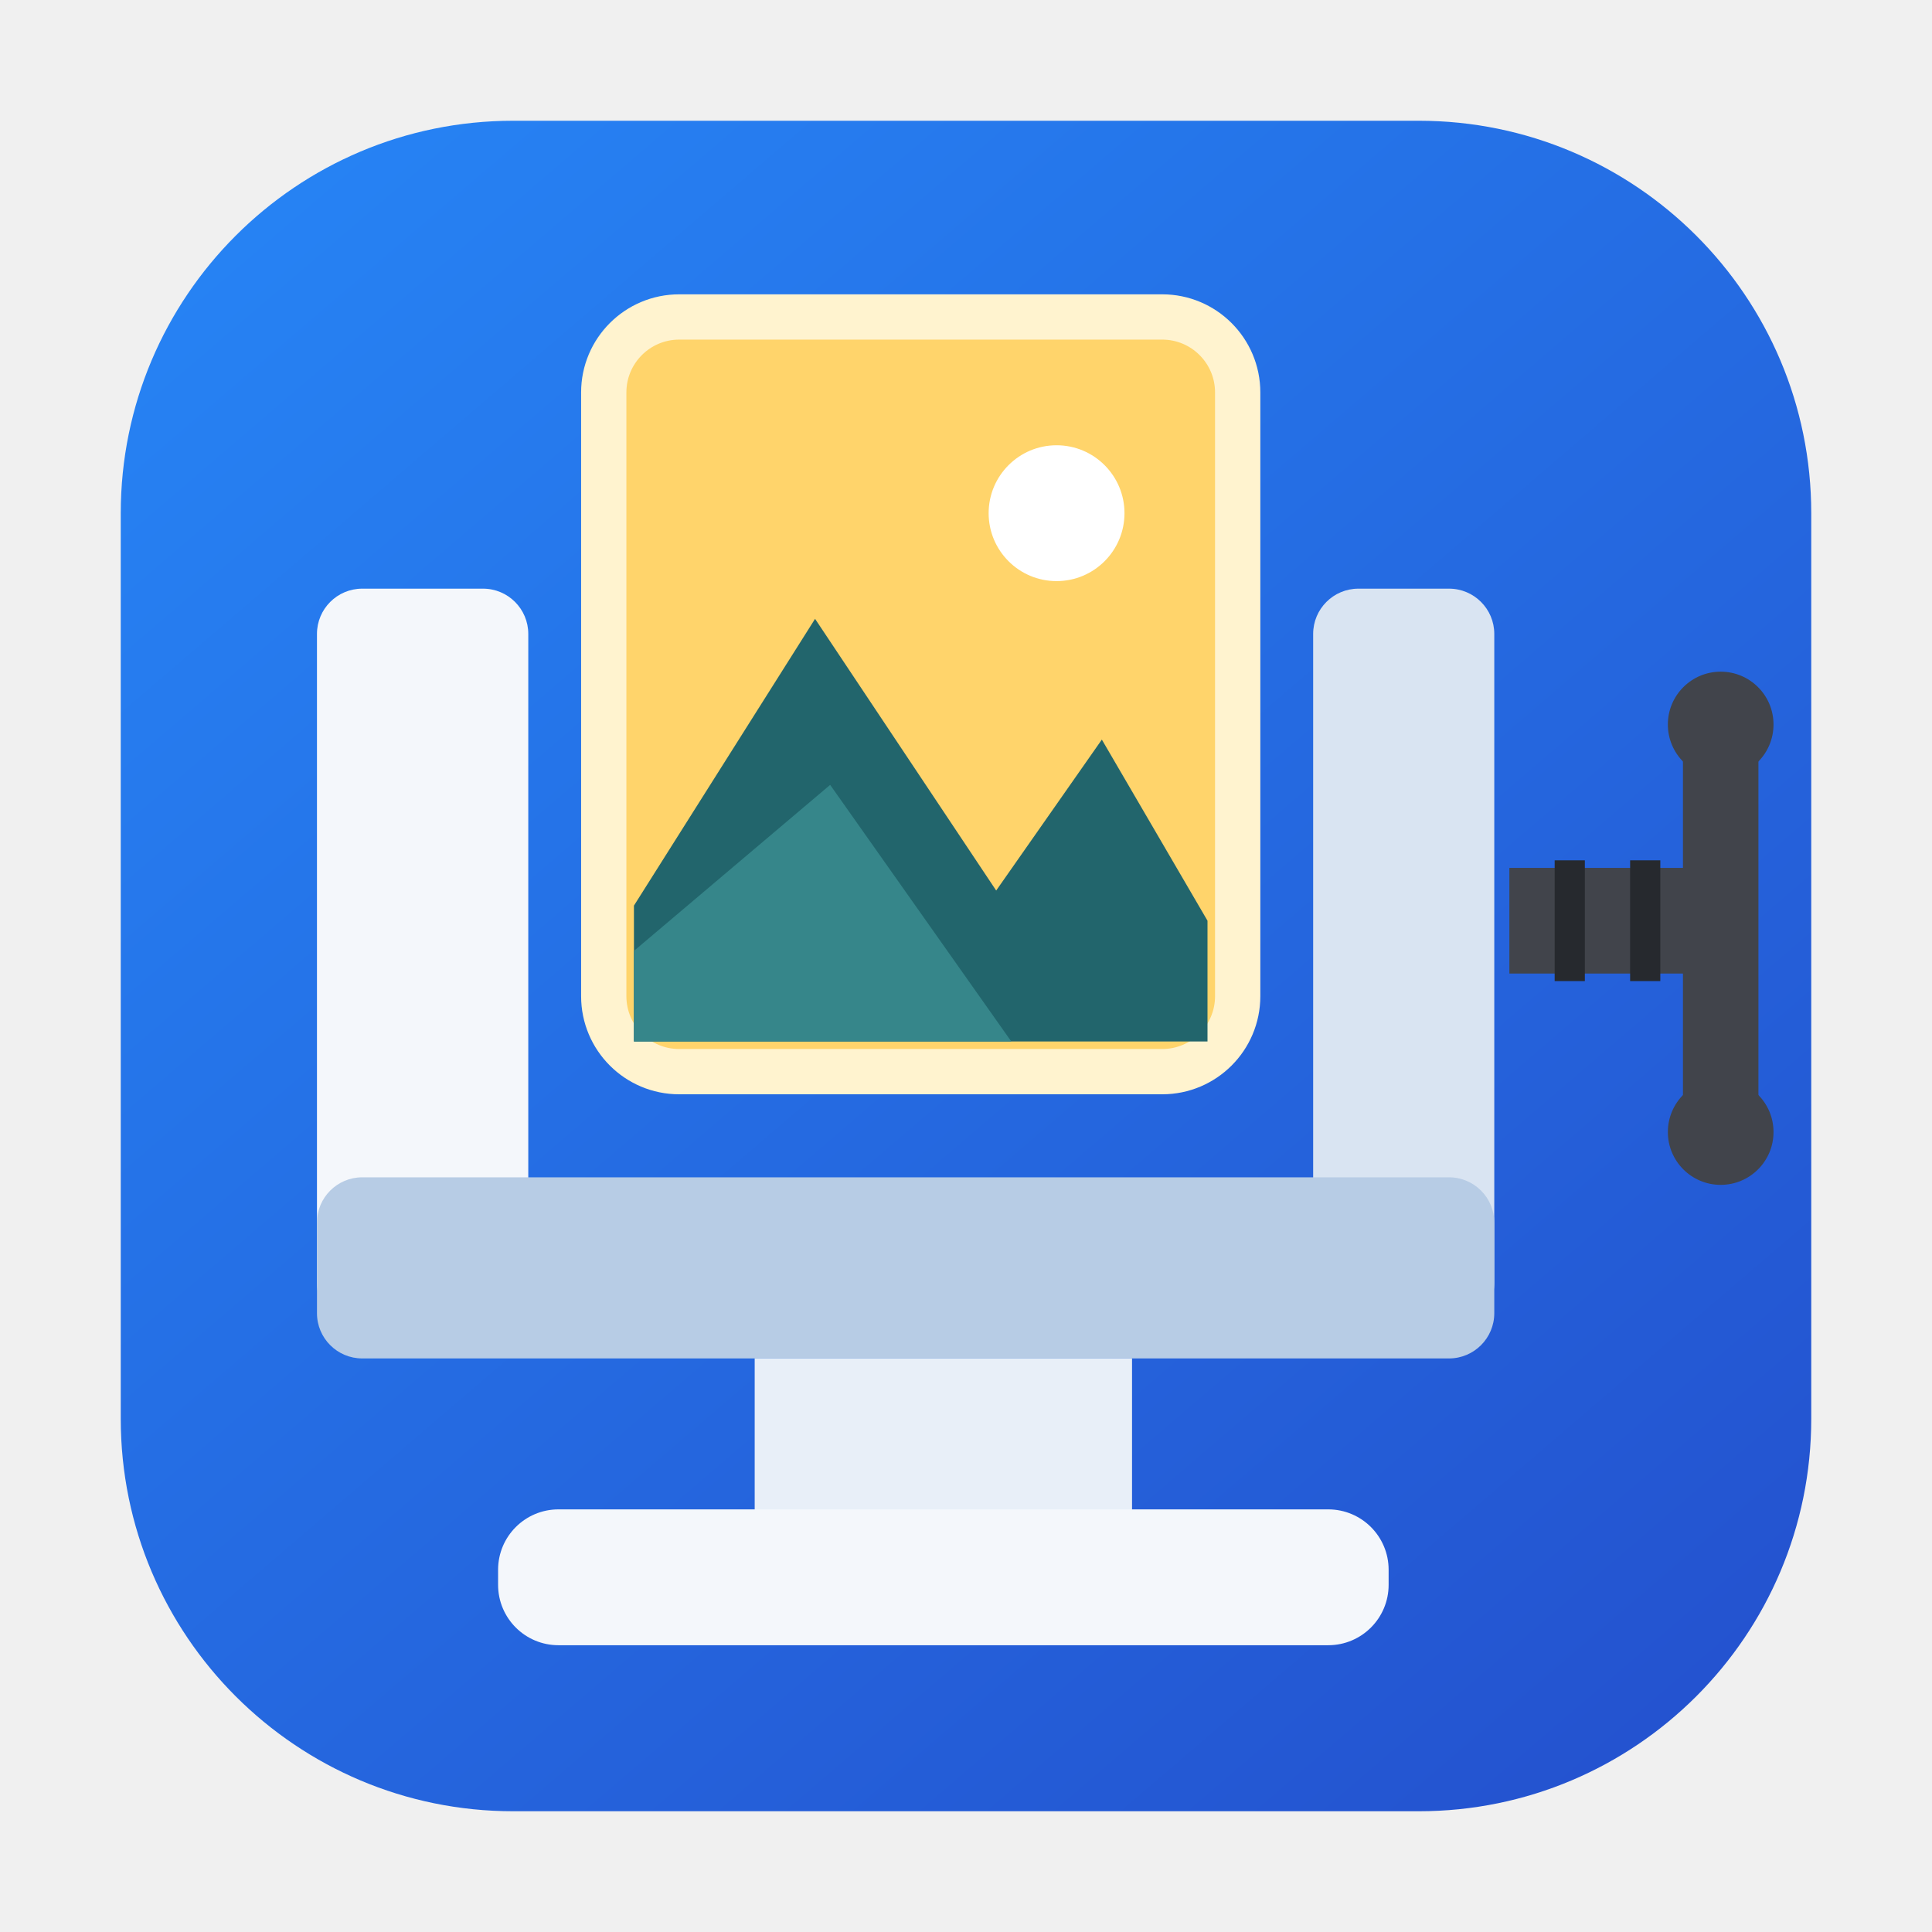
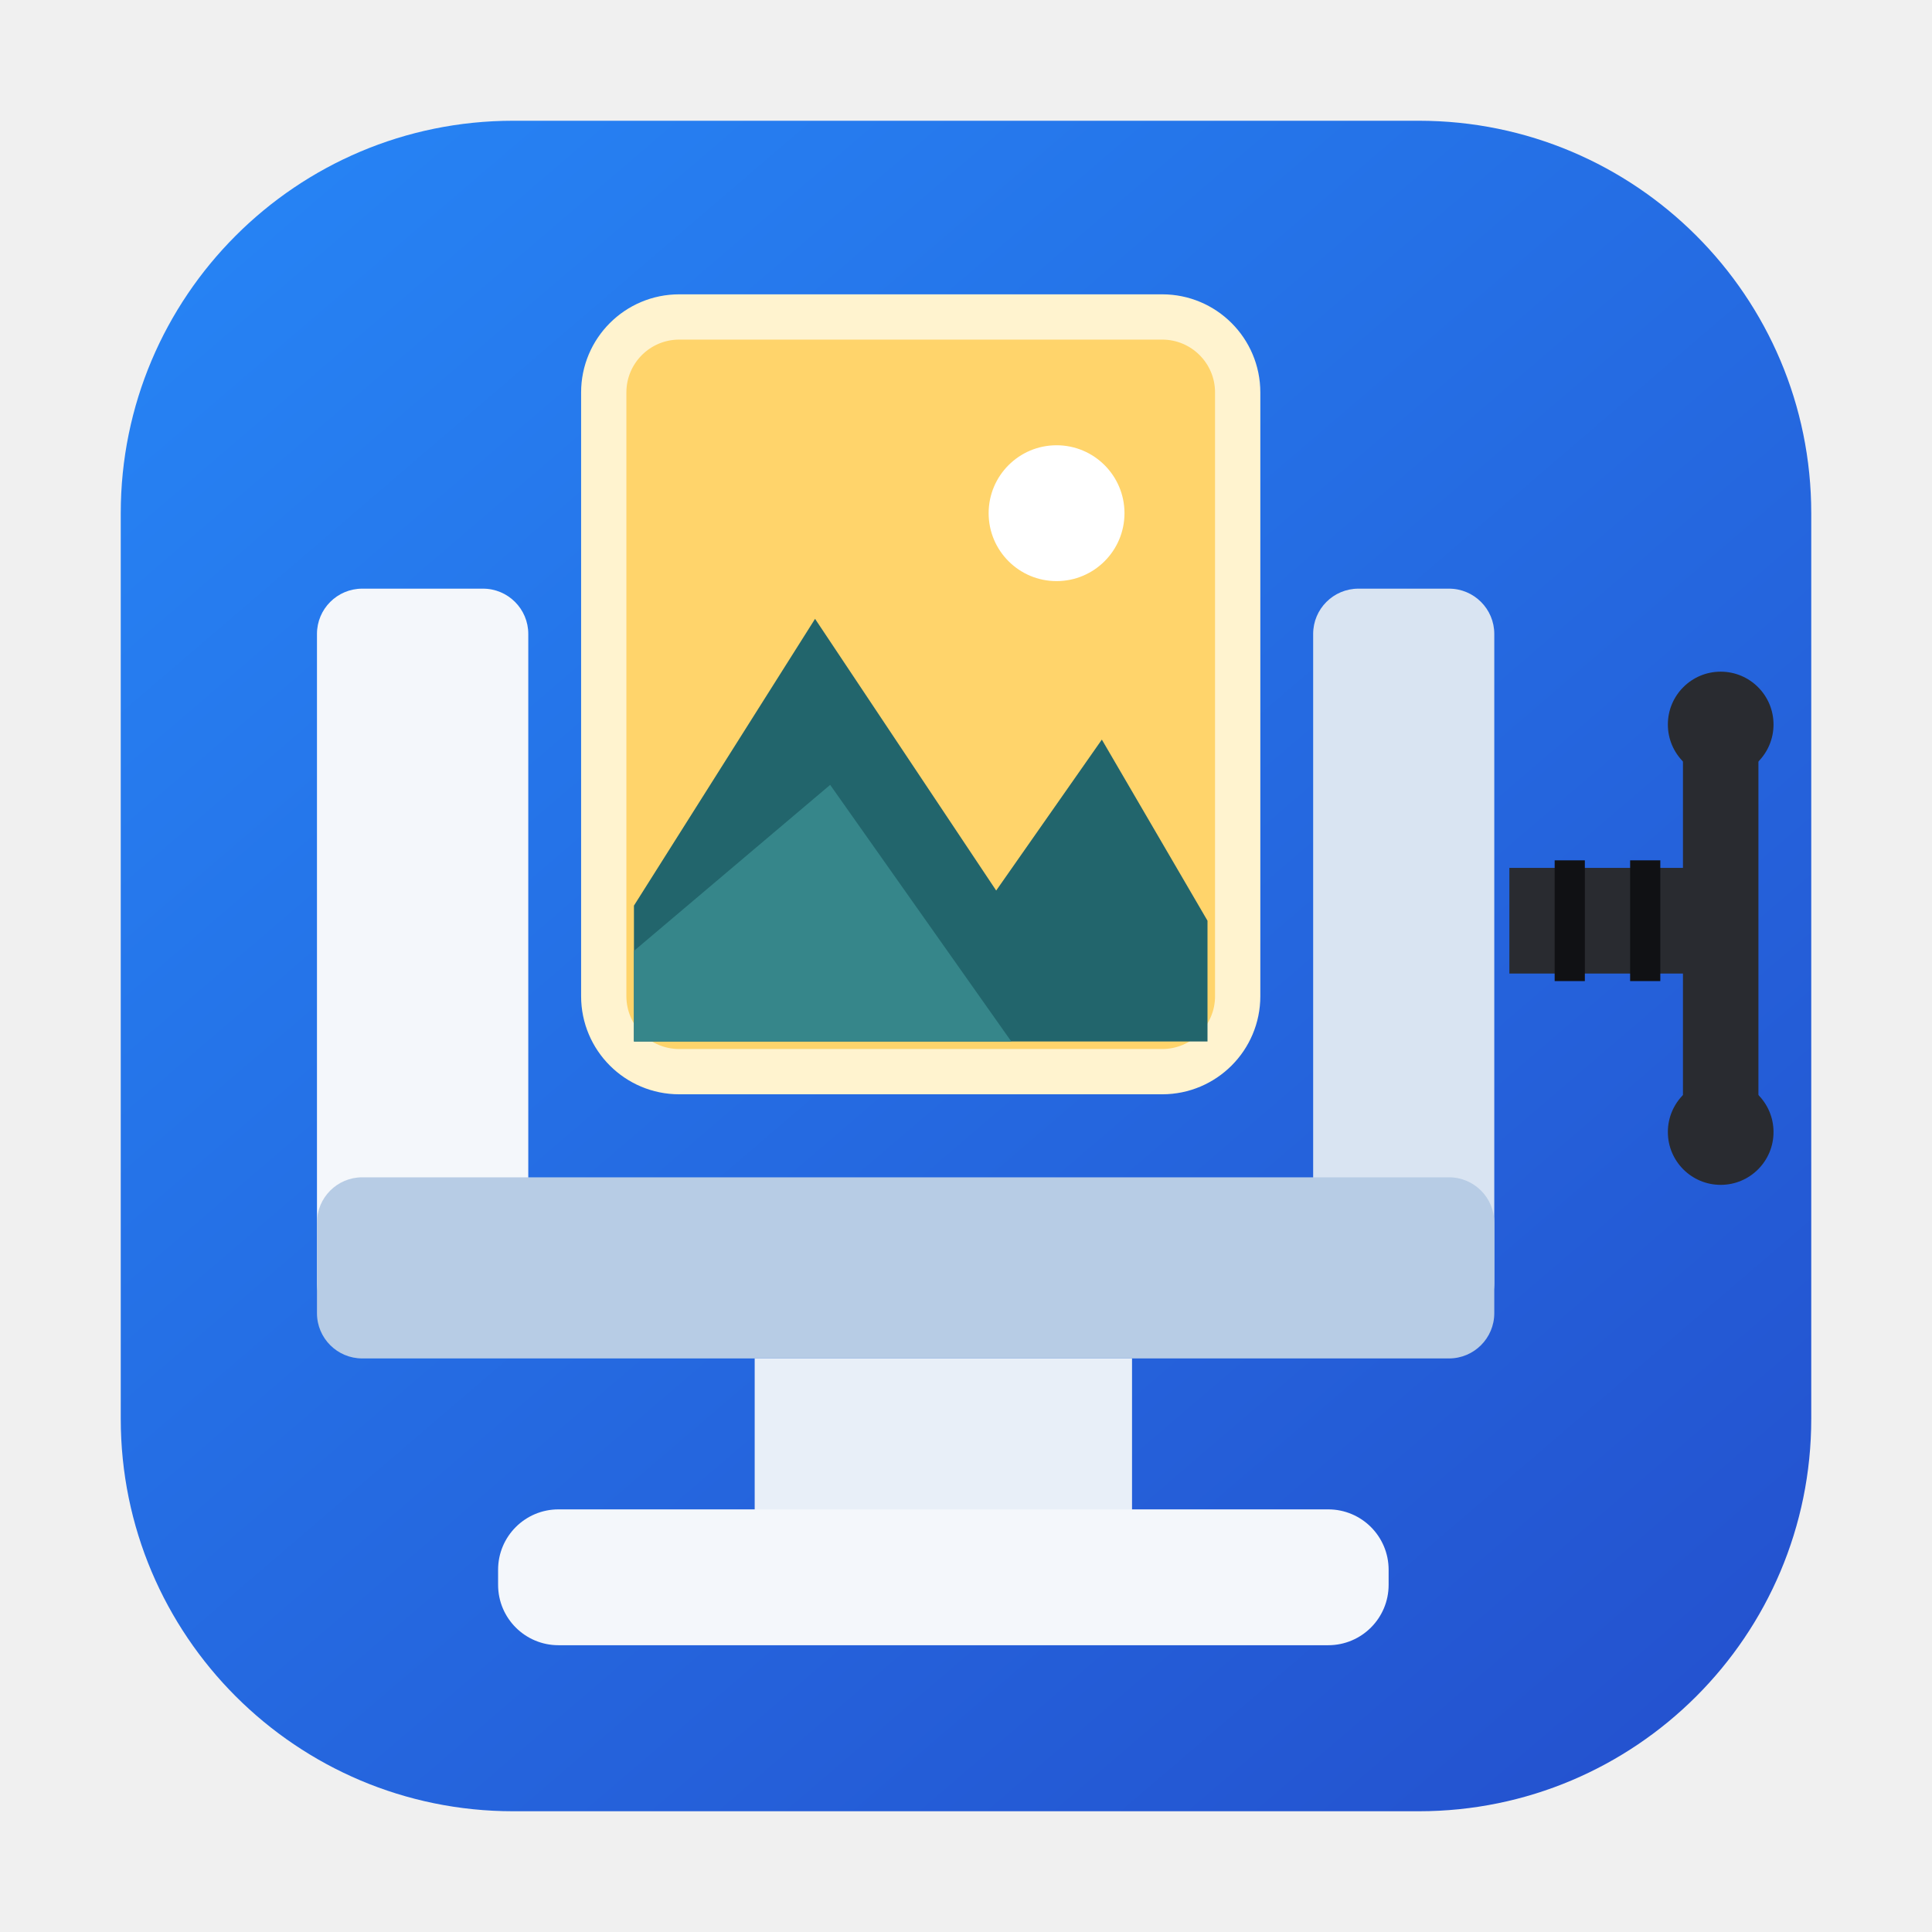
<svg xmlns="http://www.w3.org/2000/svg" width="128" height="128" viewBox="0 0 128 128" fill="none">
  <defs>
    <linearGradient id="tile" x1="16" y1="8" x2="112" y2="120" gradientUnits="userSpaceOnUse">
      <stop stop-color="#2684F5" />
      <stop offset="1" stop-color="#2451CE" />
    </linearGradient>
  </defs>
  <rect x="8" y="8" width="112" height="112" rx="26" fill="url(#tile)" />
  <g transform="translate(0 -6)">
    <rect x="40" y="27" width="42" height="50" rx="5" fill="#FFD46B" stroke="#FFF3CF" stroke-width="3" />
    <circle cx="70" cy="40" r="4.5" fill="#FFFFFF" />
    <path d="m42 66 12-19 12 18 7-10 7 12v8H42z" fill="#22656C" />
    <path d="m42 69 13-11 12 17H42z" fill="#36868A" />
  </g>
  <rect x="21" y="39" width="14" height="49" rx="3" fill="#F4F7FB" />
  <rect x="87" y="39" width="12" height="49" rx="3" fill="#D9E4F2" />
-   <path d="M100 61h12" stroke="#41444B" stroke-width="7" />
-   <path d="M104 57v8m5-8v8" stroke="#26292E" stroke-width="2" />
-   <path d="M114 48v27" stroke="#41444B" stroke-width="5" stroke-linecap="round" />
-   <circle cx="114" cy="48" r="3.5" fill="#41444B" />
-   <circle cx="114" cy="75" r="3.5" fill="#41444B" />
+   <path d="M100 61h12" stroke="#292B30" stroke-width="7" />
+   <path d="M104 57v8m5-8v8" stroke="#101114" stroke-width="2" />
+   <path d="M114 48v27" stroke="#292B30" stroke-width="5" stroke-linecap="round" />
+   <circle cx="114" cy="48" r="3.5" fill="#292B30" />
+   <circle cx="114" cy="75" r="3.5" fill="#292B30" />
  <rect x="21" y="78" width="78" height="12" rx="3" fill="#B7CCE5" />
  <rect x="50" y="90" width="25" height="11" fill="#E8EFF8" />
  <rect x="33" y="100" width="59" height="9" rx="4" fill="#F4F7FB" />
</svg>
